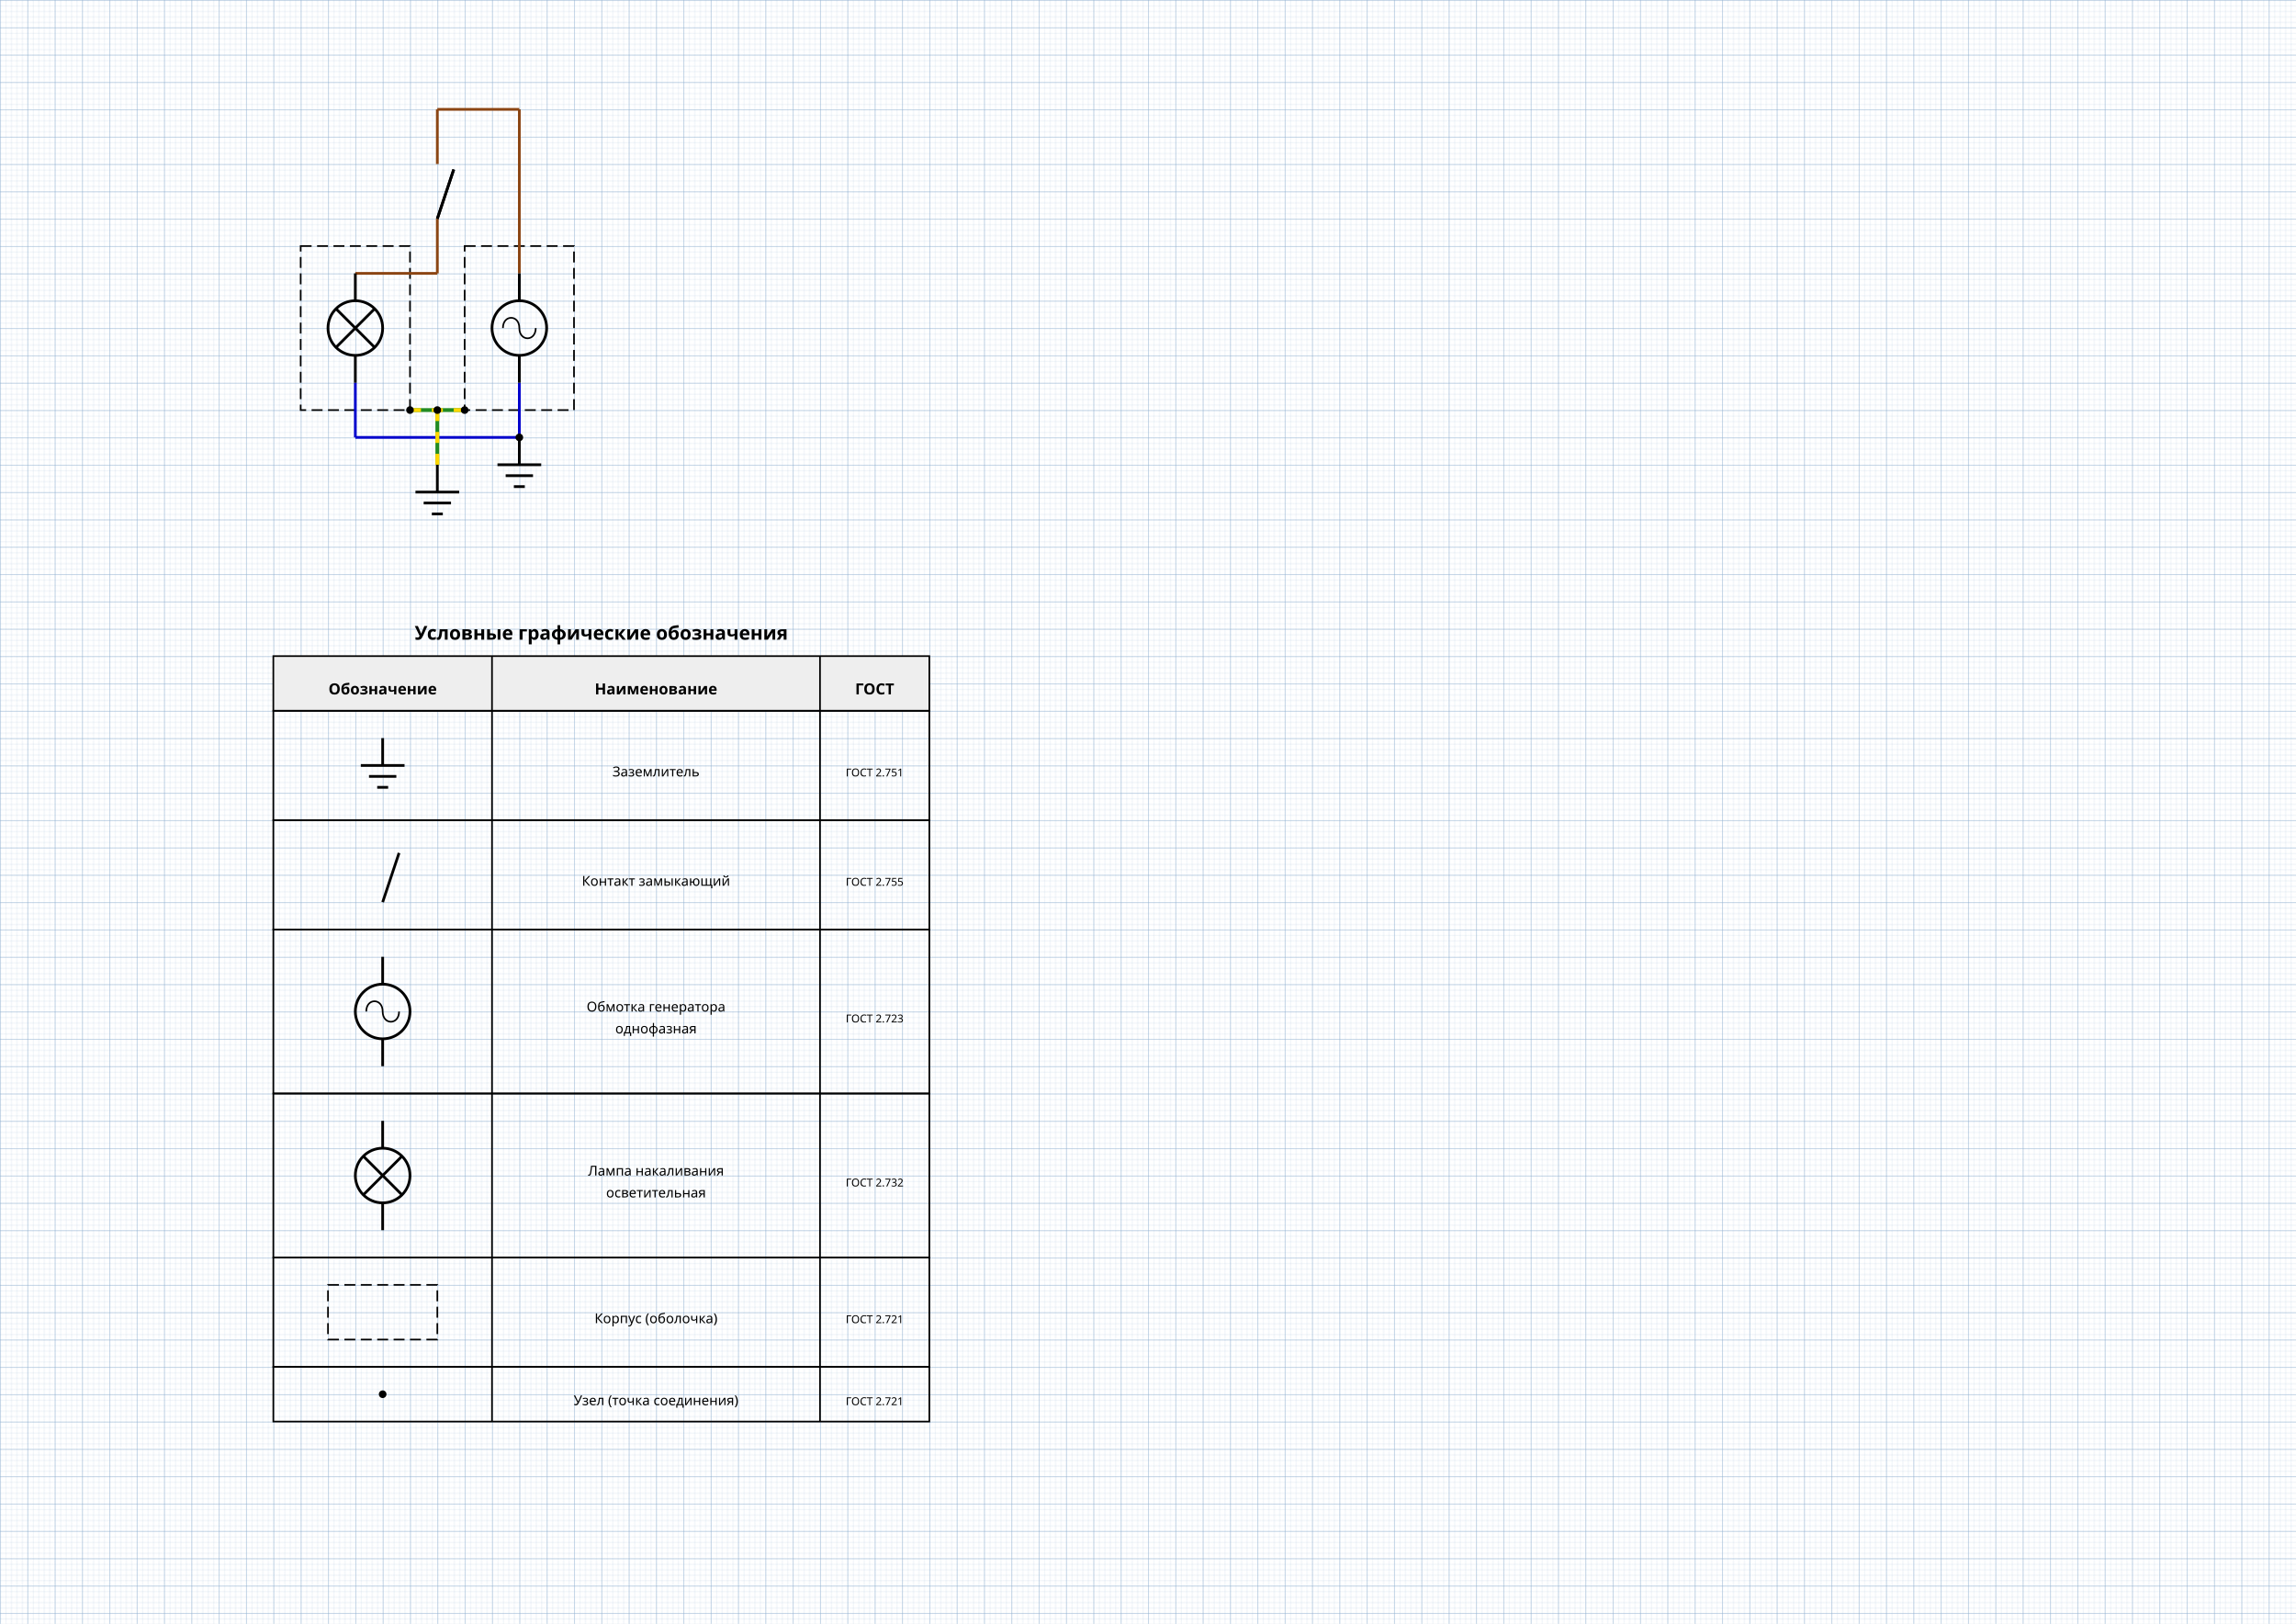
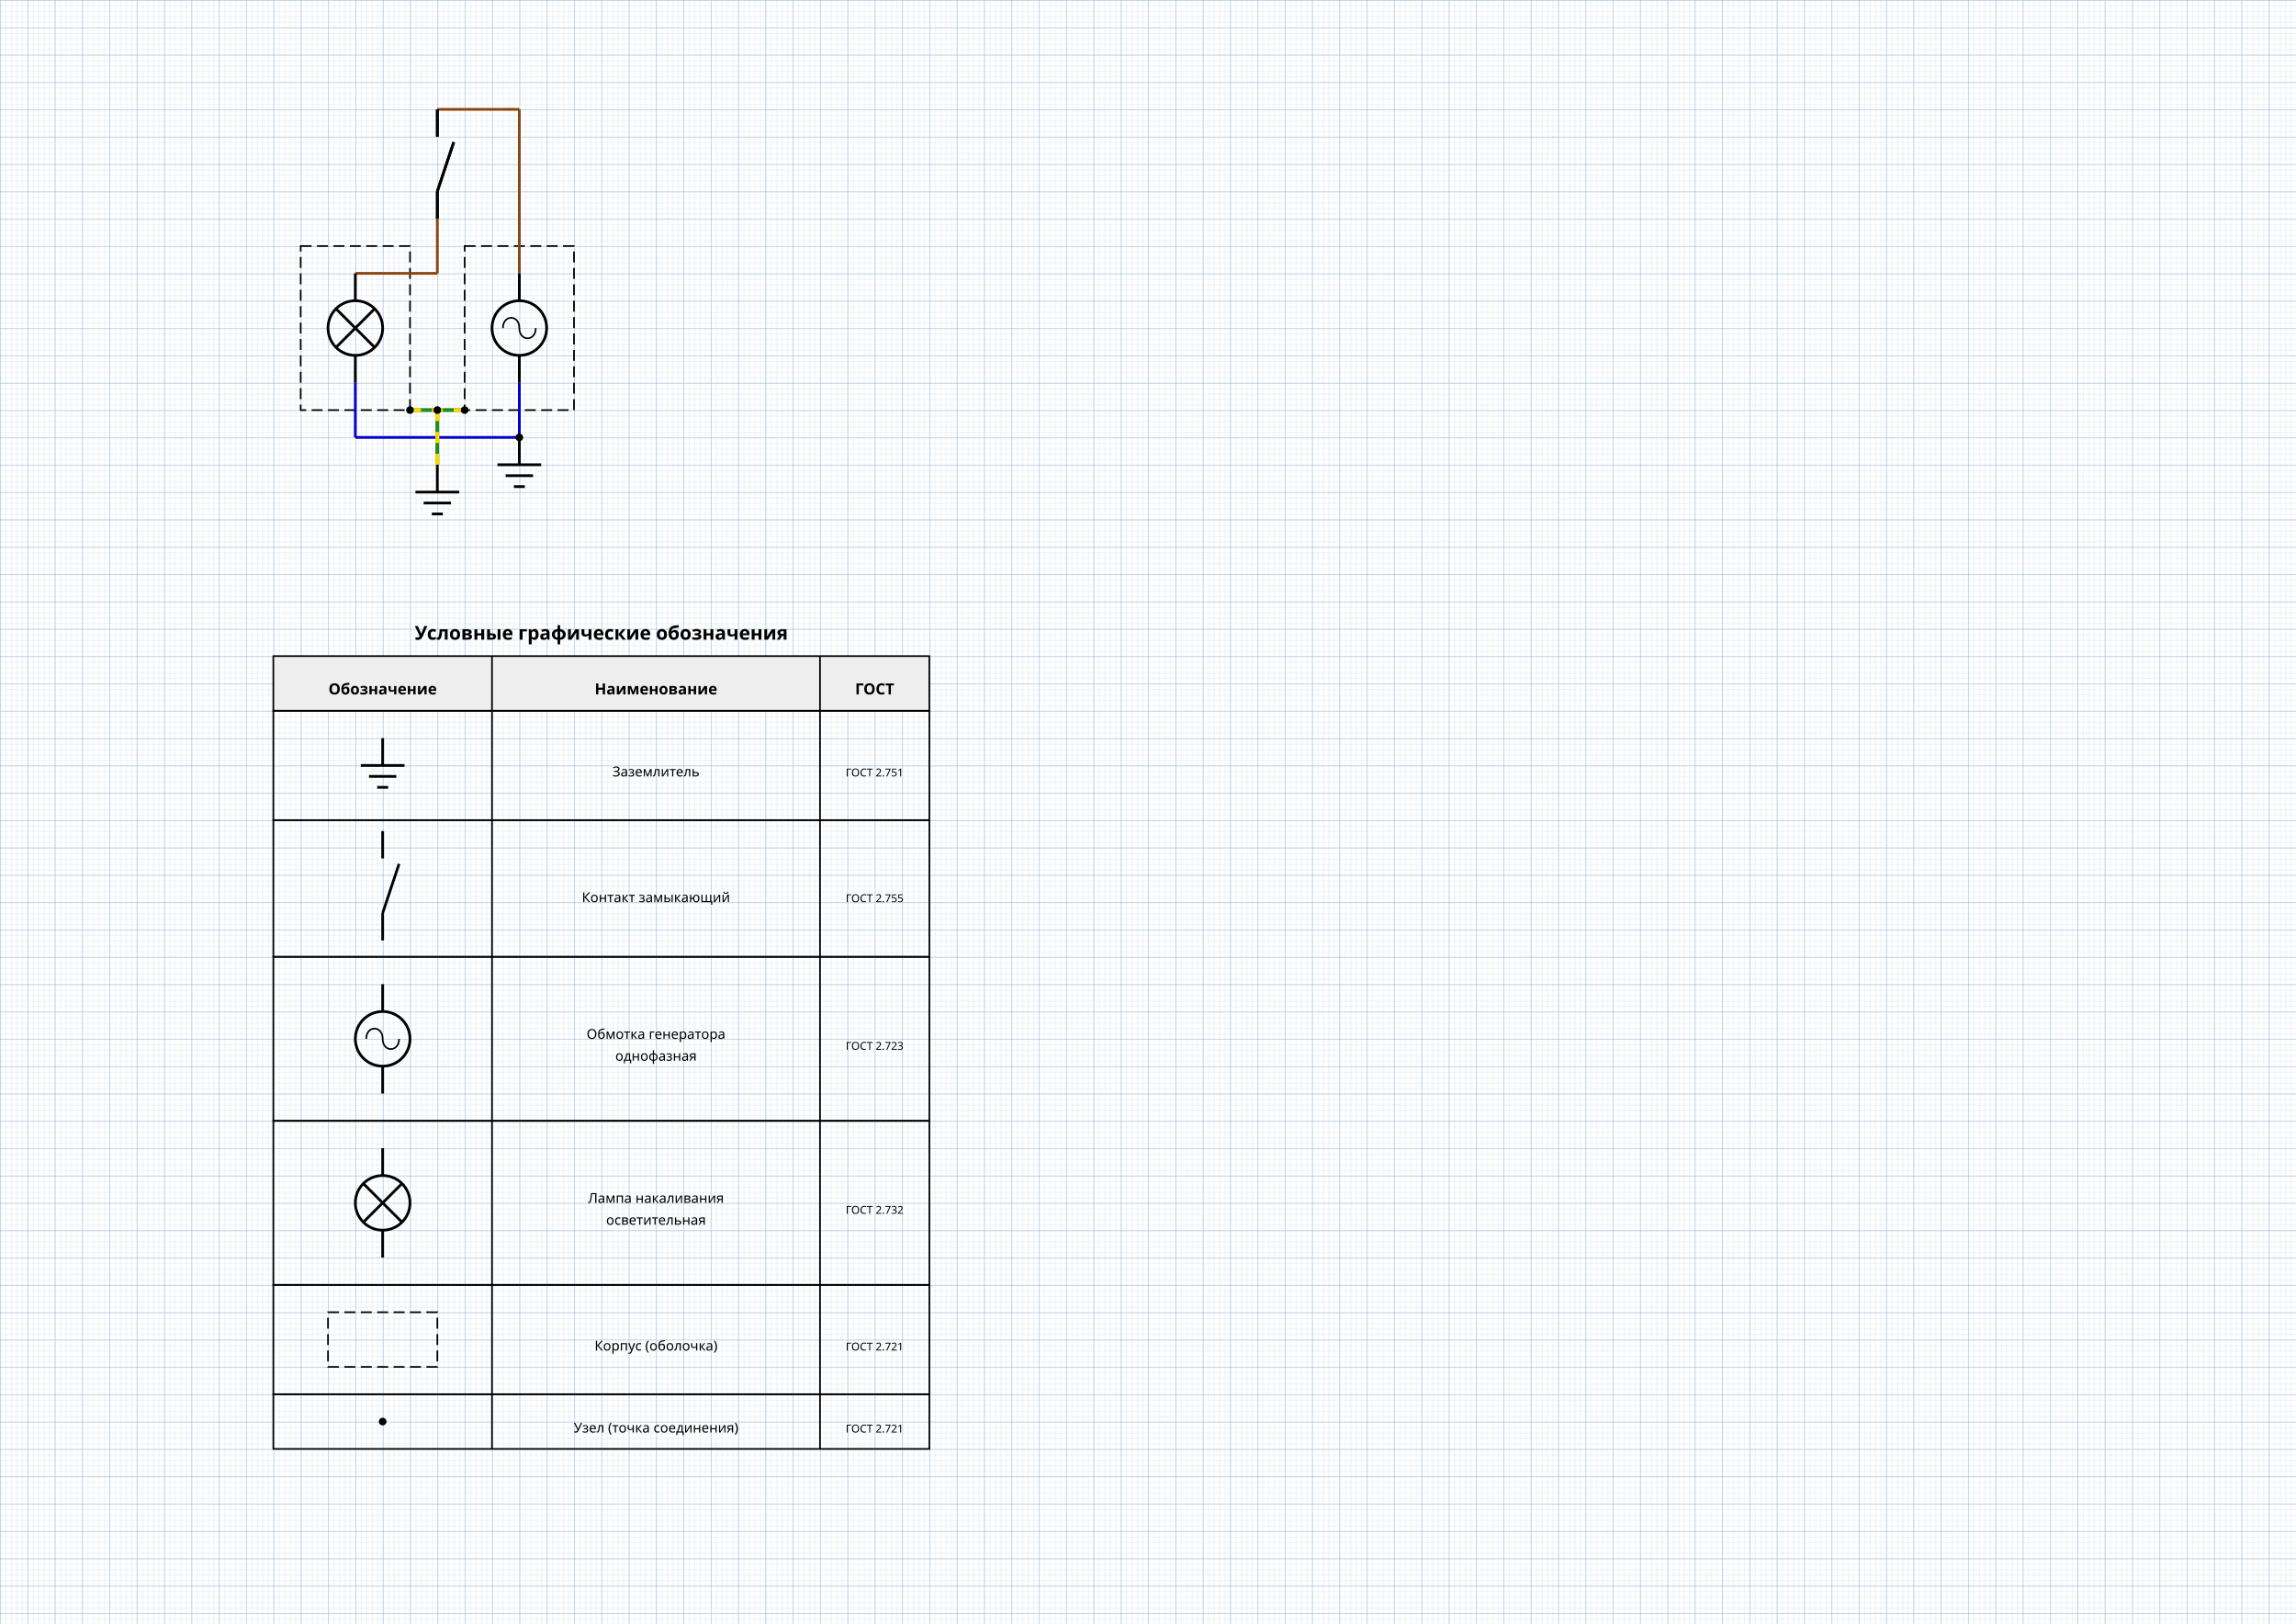
<svg xmlns="http://www.w3.org/2000/svg" width="420mm" height="297mm" viewBox="0 0 420 297">
  <rect width="420" height="297" fill="white" />
  <defs>
    <pattern id="mm1" width="1" height="1" patternUnits="userSpaceOnUse">
      <line x1="0" y1="0" x2="0" y2="1" stroke="#c8d8e8" stroke-width="0.1" />
      <line x1="0" y1="0" x2="1" y2="0" stroke="#c8d8e8" stroke-width="0.1" />
    </pattern>
    <pattern id="mm5" width="5" height="5" patternUnits="userSpaceOnUse">
      <rect width="5" height="5" fill="url(#mm1)" />
      <line x1="0" y1="0" x2="0" y2="5" stroke="#90b0d0" stroke-width="0.15" />
      <line x1="0" y1="0" x2="5" y2="0" stroke="#90b0d0" stroke-width="0.15" />
    </pattern>
    <symbol id="ugo-node" overflow="visible">
      <circle cx="0" cy="0" r="0.7" fill="black" stroke="none" />
    </symbol>
    <symbol id="ugo-ground" overflow="visible">
      <g stroke="black" stroke-width="0.5">
        <line x1="0" y1="0" x2="0" y2="5" />
        <line x1="-4" y1="5" x2="4" y2="5" />
        <line x1="-2.5" y1="7" x2="2.5" y2="7" />
        <line x1="-1" y1="9" x2="1" y2="9" />
      </g>
    </symbol>
    <symbol id="ugo-contact" overflow="visible">
      <g stroke="black" stroke-width="0.5" fill="none">
-         <line x1="0" y1="10" x2="3" y2="1" />
+         <line x1="0" y1="0" x2="0" y2="5" />
+         <line x1="0" y1="15" x2="3" y2="6" />
+         <line x1="0" y1="15" x2="0" y2="20" />
      </g>
    </symbol>
    <symbol id="ugo-generator" overflow="visible">
      <g stroke="black" stroke-width="0.5" fill="none">
        <line x1="0" y1="0" x2="0" y2="5" />
        <circle cx="0" cy="10" r="5" />
        <path d="M-3,10 C-3,7.5 0,7.5 0,10 S3,12.5 3,10" stroke-width="0.3" />
        <line x1="0" y1="15" x2="0" y2="20" />
      </g>
    </symbol>
    <symbol id="ugo-lamp" overflow="visible">
      <g stroke="black" stroke-width="0.5" fill="none">
        <line x1="0" y1="0" x2="0" y2="5" />
        <circle cx="0" cy="10" r="5" />
        <line x1="-3.5" y1="6.5" x2="3.5" y2="13.5" />
        <line x1="3.5" y1="6.5" x2="-3.5" y2="13.5" />
        <line x1="0" y1="15" x2="0" y2="20" />
      </g>
    </symbol>
  </defs>
  <rect width="420" height="297" fill="url(#mm5)" />
  <rect x="55" y="45" width="20" height="30" fill="none" stroke="black" stroke-width="0.3" stroke-dasharray="2,1" />
  <rect x="85" y="45" width="20" height="30" fill="none" stroke="black" stroke-width="0.3" stroke-dasharray="2,1" />
  <g stroke="#8B4513" stroke-width="0.5">
    <line x1="65" y1="50" x2="80" y2="50" />
    <line x1="80" y1="50" x2="80" y2="40" />
-     <line x1="80" y1="30" x2="80" y2="20" />
    <line x1="80" y1="20" x2="95" y2="20" />
    <line x1="95" y1="20" x2="95" y2="50" />
  </g>
-   <use href="#ugo-contact" x="80" y="30" />
+   <use href="#ugo-contact" x="80" y="20" />
  <g stroke="#0000CC" stroke-width="0.5">
    <line x1="65" y1="80" x2="95" y2="80" />
    <line x1="65" y1="70" x2="65" y2="80" />
    <line x1="95" y1="70" x2="95" y2="80" />
  </g>
  <use href="#ugo-node" x="95" y="80" />
  <g stroke-width="0.7">
    <line x1="75" y1="75" x2="85" y2="75" stroke="#228B22" />
    <line x1="80" y1="75" x2="80" y2="85" stroke="#228B22" />
    <line x1="75" y1="75" x2="85" y2="75" stroke="#FFD700" stroke-dasharray="2,2" />
    <line x1="80" y1="75" x2="80" y2="85" stroke="#FFD700" stroke-dasharray="2,2" />
  </g>
  <use href="#ugo-node" x="75" y="75" />
  <use href="#ugo-node" x="80" y="75" />
  <use href="#ugo-node" x="85" y="75" />
  <use href="#ugo-generator" x="95" y="50" />
  <use href="#ugo-lamp" x="65" y="50" />
-   <use href="#ugo-contact" x="80" y="30" />
+   <use href="#ugo-contact" x="80" y="20" />
  <use href="#ugo-ground" x="95" y="80" />
  <use href="#ugo-ground" x="80" y="85" />
  <g transform="translate(50, 120)" stroke="black" stroke-width="0.3" font-family="sans-serif">
    <text x="60" y="-3" font-size="3.5" font-weight="bold" text-anchor="middle" stroke="none" fill="black">Условные графические обозначения</text>
    <rect x="0" y="0" width="120" height="10" fill="#eee" stroke="black" />
    <text x="20" y="7" font-size="2.8" text-anchor="middle" stroke="none" fill="black" font-weight="bold">Обозначение</text>
    <text x="70" y="7" font-size="2.8" text-anchor="middle" stroke="none" fill="black" font-weight="bold">Наименование</text>
    <text x="110" y="7" font-size="2.8" text-anchor="middle" stroke="none" fill="black" font-weight="bold">ГОСТ</text>
    <line x1="40" y1="0" x2="40" y2="10" />
    <line x1="100" y1="0" x2="100" y2="10" />
    <rect x="0" y="10" width="120" height="20" fill="none" stroke="black" />
    <line x1="40" y1="10" x2="40" y2="30" />
    <line x1="100" y1="10" x2="100" y2="30" />
    <use href="#ugo-ground" x="20" y="15" />
    <text x="70" y="22" font-size="2.5" text-anchor="middle" stroke="none" fill="black">Заземлитель</text>
    <text x="110" y="22" font-size="2" text-anchor="middle" stroke="none" fill="black">ГОСТ 2.751</text>
-     <rect x="0" y="30" width="120" height="20" fill="none" stroke="black" />
-     <line x1="40" y1="30" x2="40" y2="50" />
-     <line x1="100" y1="30" x2="100" y2="50" />
-     <use href="#ugo-contact" x="20" y="35" />
-     <text x="70" y="42" font-size="2.5" text-anchor="middle" stroke="none" fill="black">Контакт замыкающий</text>
-     <text x="110" y="42" font-size="2" text-anchor="middle" stroke="none" fill="black">ГОСТ 2.755</text>
-     <rect x="0" y="50" width="120" height="30" fill="none" stroke="black" />
-     <line x1="40" y1="50" x2="40" y2="80" />
-     <line x1="100" y1="50" x2="100" y2="80" />
-     <use href="#ugo-generator" x="20" y="55" />
-     <text x="70" y="65" font-size="2.5" text-anchor="middle" stroke="none" fill="black">Обмотка генератора</text>
-     <text x="70" y="69" font-size="2.5" text-anchor="middle" stroke="none" fill="black">однофазная</text>
-     <text x="110" y="67" font-size="2" text-anchor="middle" stroke="none" fill="black">ГОСТ 2.723</text>
-     <rect x="0" y="80" width="120" height="30" fill="none" stroke="black" />
-     <line x1="40" y1="80" x2="40" y2="110" />
-     <line x1="100" y1="80" x2="100" y2="110" />
-     <use href="#ugo-lamp" x="20" y="85" />
-     <text x="70" y="95" font-size="2.5" text-anchor="middle" stroke="none" fill="black">Лампа накаливания</text>
-     <text x="70" y="99" font-size="2.5" text-anchor="middle" stroke="none" fill="black">осветительная</text>
-     <text x="110" y="97" font-size="2" text-anchor="middle" stroke="none" fill="black">ГОСТ 2.732</text>
-     <rect x="0" y="110" width="120" height="20" fill="none" stroke="black" />
-     <line x1="40" y1="110" x2="40" y2="130" />
-     <line x1="100" y1="110" x2="100" y2="130" />
-     <rect x="10" y="115" width="20" height="10" fill="none" stroke="black" stroke-dasharray="2,1" />
-     <text x="70" y="122" font-size="2.5" text-anchor="middle" stroke="none" fill="black">Корпус (оболочка)</text>
-     <text x="110" y="122" font-size="2" text-anchor="middle" stroke="none" fill="black">ГОСТ 2.721</text>
-     <rect x="0" y="130" width="120" height="10" fill="none" stroke="black" />
-     <line x1="40" y1="130" x2="40" y2="140" />
-     <line x1="100" y1="130" x2="100" y2="140" />
-     <use href="#ugo-node" x="20" y="135" />
-     <text x="70" y="137" font-size="2.5" text-anchor="middle" stroke="none" fill="black">Узел (точка соединения)</text>
-     <text x="110" y="137" font-size="2" text-anchor="middle" stroke="none" fill="black">ГОСТ 2.721</text>
+     <rect x="0" y="30" width="120" height="25" fill="none" stroke="black" />
+     <line x1="40" y1="30" x2="40" y2="55" />
+     <line x1="100" y1="30" x2="100" y2="55" />
+     <use href="#ugo-contact" x="20" y="32" />
+     <text x="70" y="45" font-size="2.5" text-anchor="middle" stroke="none" fill="black">Контакт замыкающий</text>
+     <text x="110" y="45" font-size="2" text-anchor="middle" stroke="none" fill="black">ГОСТ 2.755</text>
+     <rect x="0" y="55" width="120" height="30" fill="none" stroke="black" />
+     <line x1="40" y1="55" x2="40" y2="85" />
+     <line x1="100" y1="55" x2="100" y2="85" />
+     <use href="#ugo-generator" x="20" y="60" />
+     <text x="70" y="70" font-size="2.5" text-anchor="middle" stroke="none" fill="black">Обмотка генератора</text>
+     <text x="70" y="74" font-size="2.5" text-anchor="middle" stroke="none" fill="black">однофазная</text>
+     <text x="110" y="72" font-size="2" text-anchor="middle" stroke="none" fill="black">ГОСТ 2.723</text>
+     <rect x="0" y="85" width="120" height="30" fill="none" stroke="black" />
+     <line x1="40" y1="85" x2="40" y2="115" />
+     <line x1="100" y1="85" x2="100" y2="115" />
+     <use href="#ugo-lamp" x="20" y="90" />
+     <text x="70" y="100" font-size="2.5" text-anchor="middle" stroke="none" fill="black">Лампа накаливания</text>
+     <text x="70" y="104" font-size="2.5" text-anchor="middle" stroke="none" fill="black">осветительная</text>
+     <text x="110" y="102" font-size="2" text-anchor="middle" stroke="none" fill="black">ГОСТ 2.732</text>
+     <rect x="0" y="115" width="120" height="20" fill="none" stroke="black" />
+     <line x1="40" y1="115" x2="40" y2="135" />
+     <line x1="100" y1="115" x2="100" y2="135" />
+     <rect x="10" y="120" width="20" height="10" fill="none" stroke="black" stroke-dasharray="2,1" />
+     <text x="70" y="127" font-size="2.5" text-anchor="middle" stroke="none" fill="black">Корпус (оболочка)</text>
+     <text x="110" y="127" font-size="2" text-anchor="middle" stroke="none" fill="black">ГОСТ 2.721</text>
+     <rect x="0" y="135" width="120" height="10" fill="none" stroke="black" />
+     <line x1="40" y1="135" x2="40" y2="145" />
+     <line x1="100" y1="135" x2="100" y2="145" />
+     <use href="#ugo-node" x="20" y="140" />
+     <text x="70" y="142" font-size="2.5" text-anchor="middle" stroke="none" fill="black">Узел (точка соединения)</text>
+     <text x="110" y="142" font-size="2" text-anchor="middle" stroke="none" fill="black">ГОСТ 2.721</text>
  </g>
</svg>
